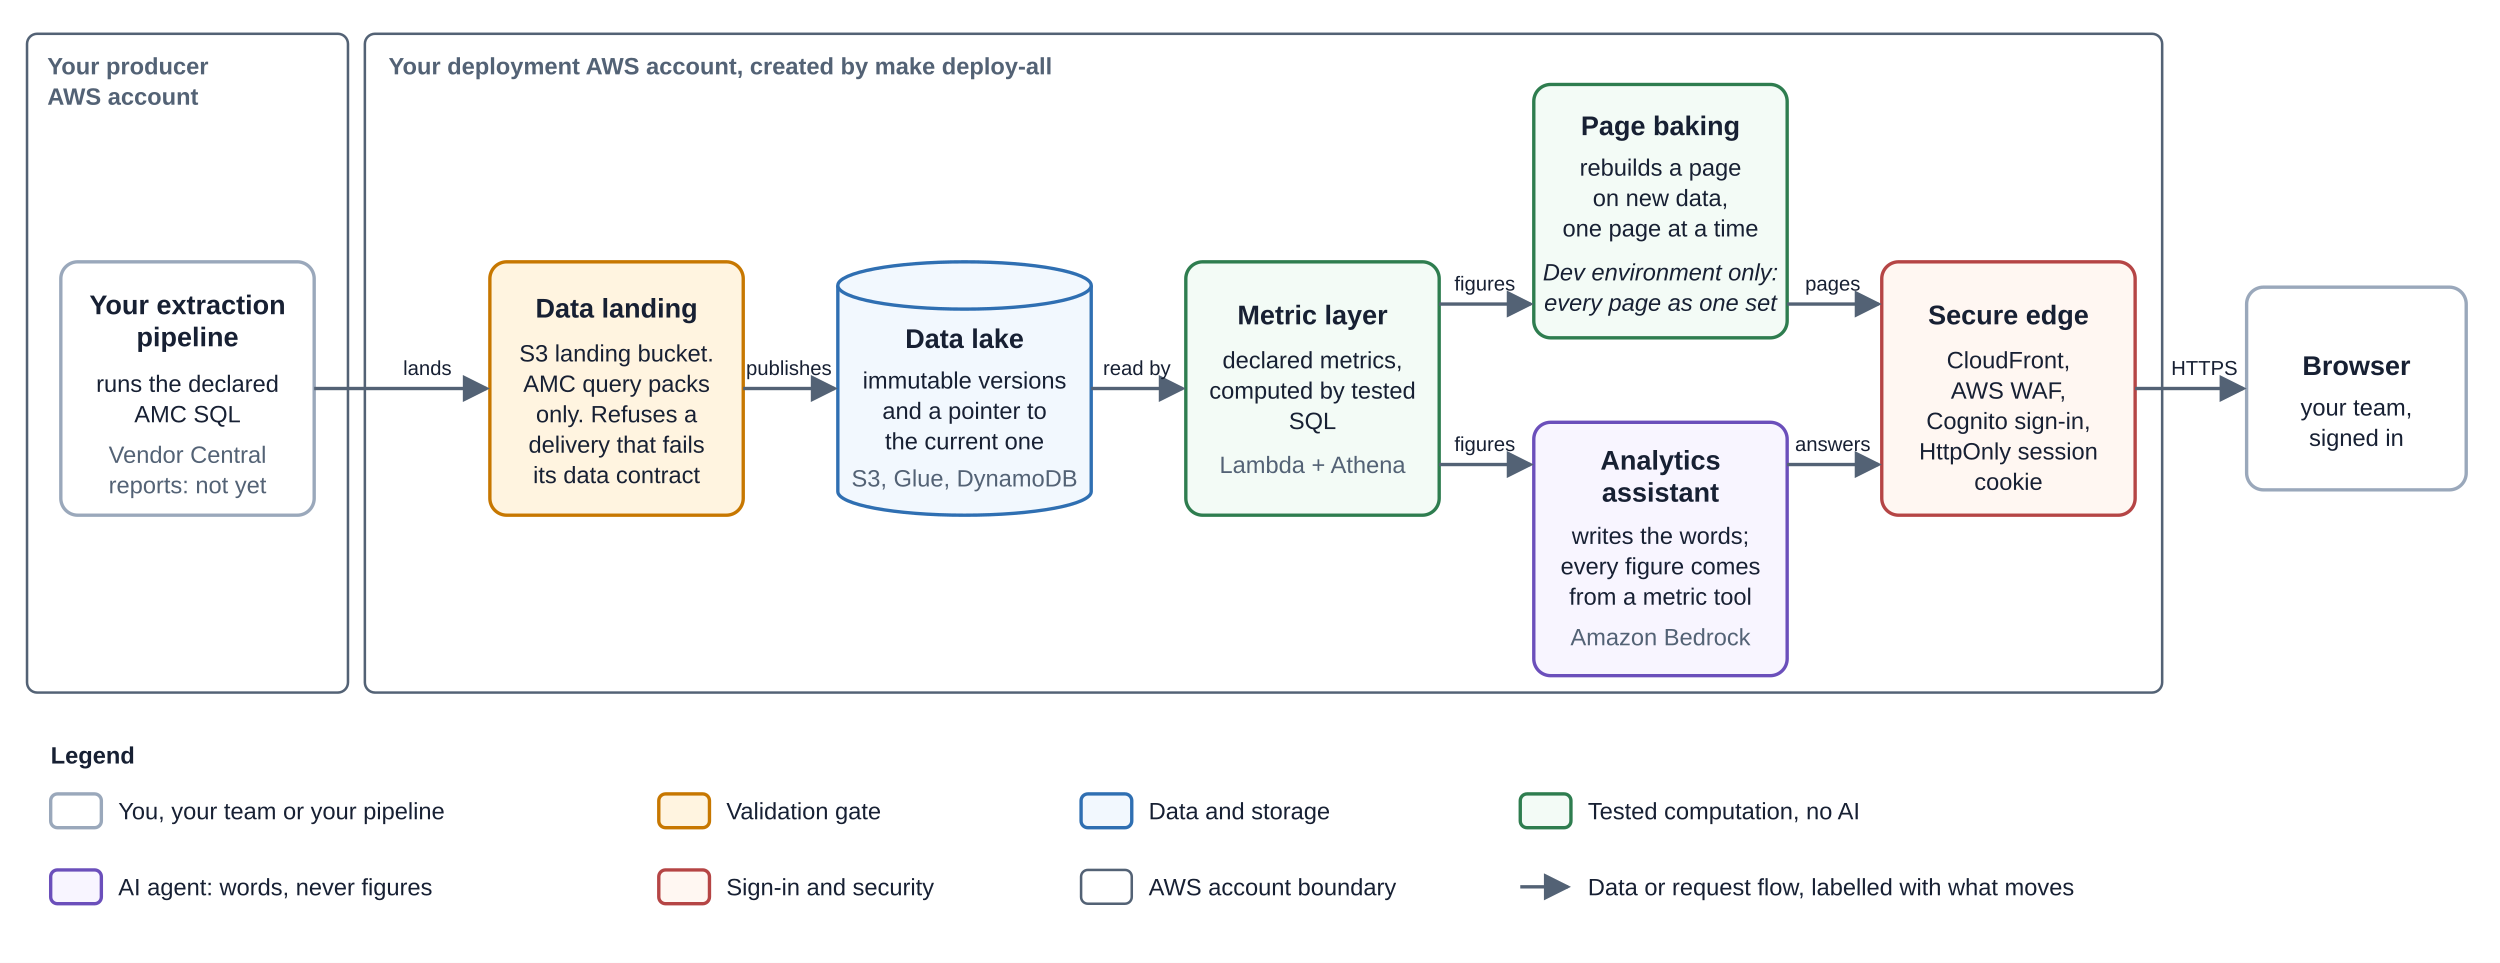
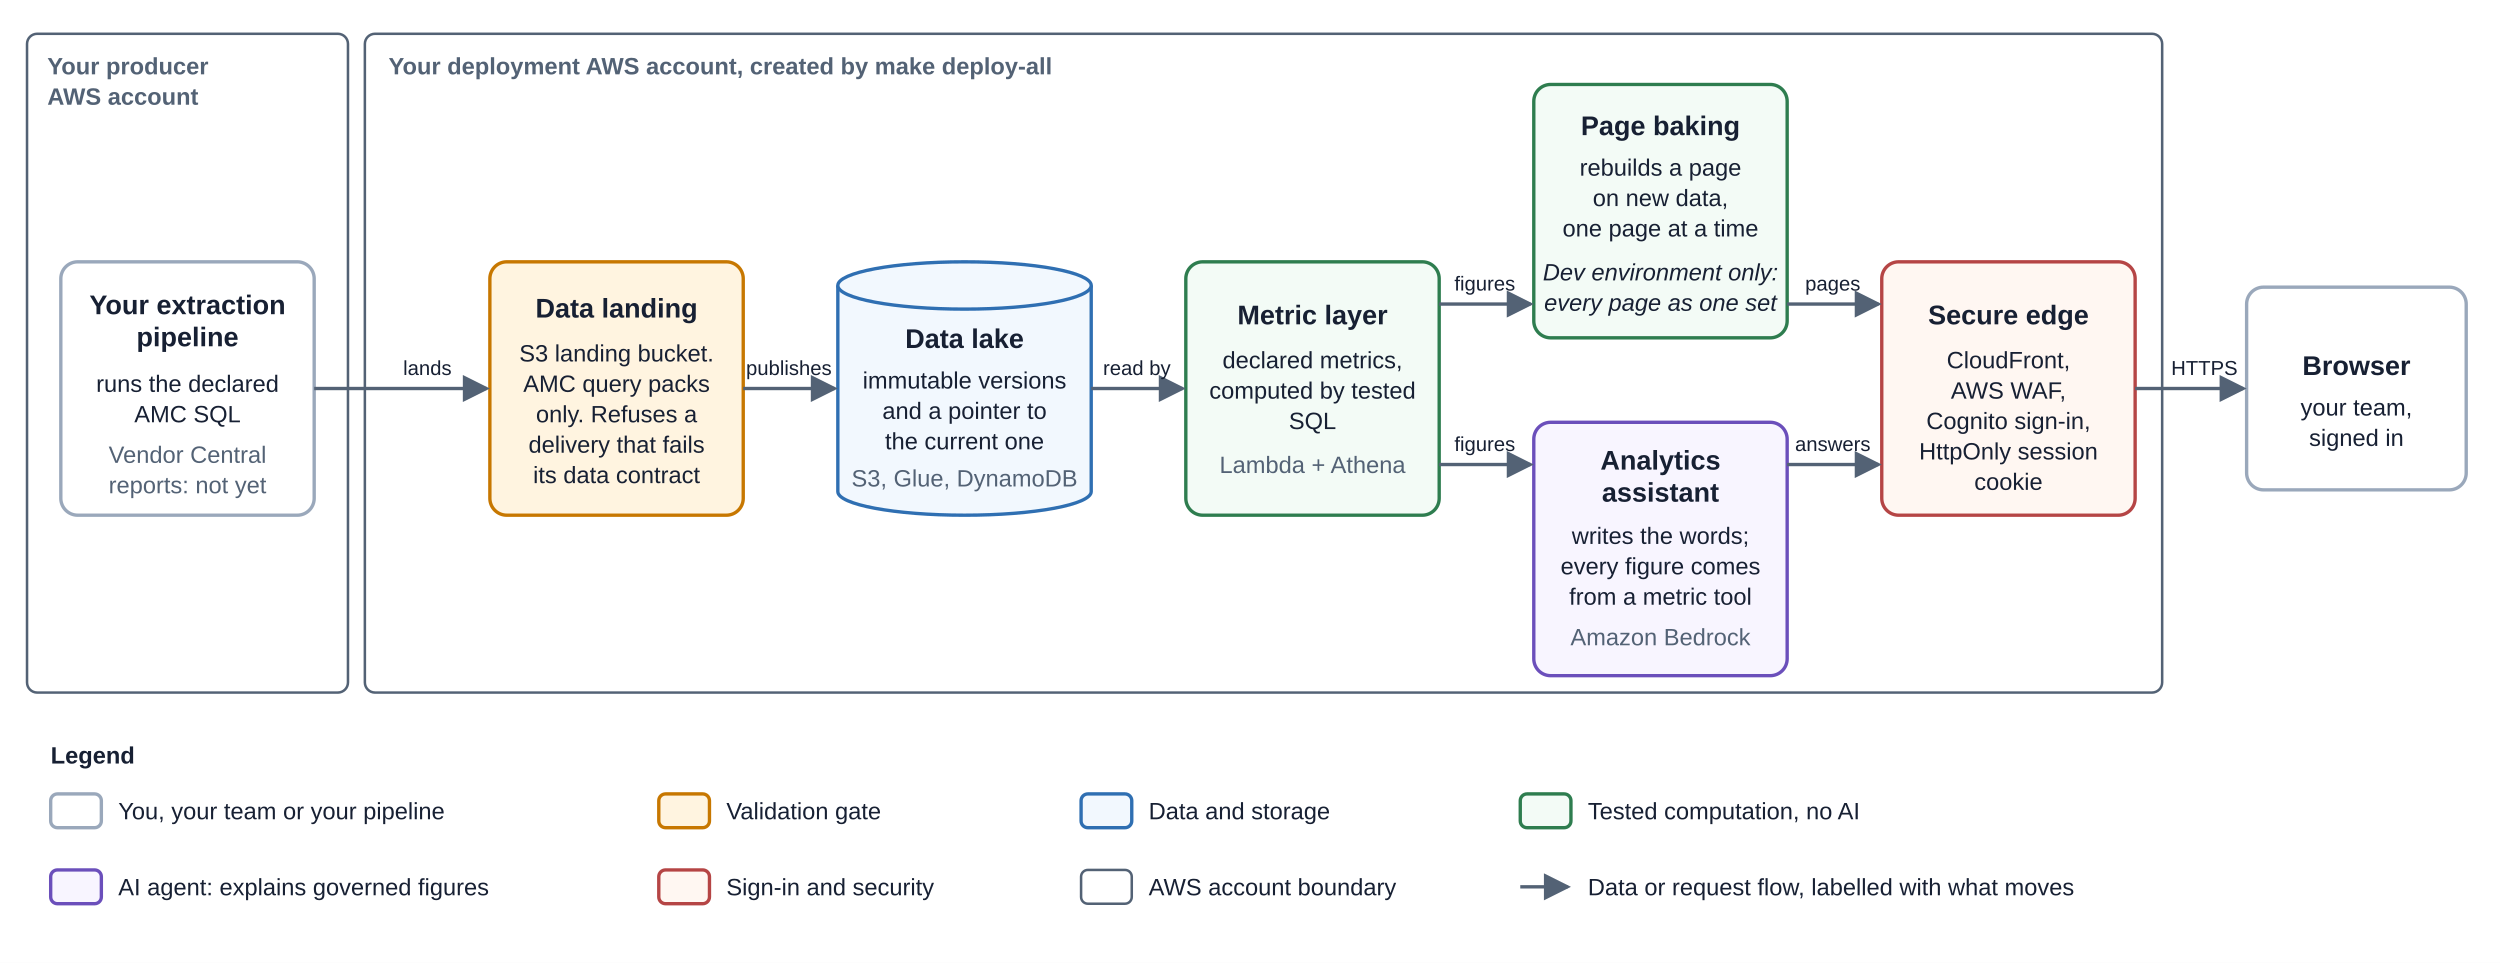
<svg xmlns="http://www.w3.org/2000/svg" viewBox="0 0 1480 570" role="img" focusable="false" aria-labelledby="end-to-end-title end-to-end-desc">
  <defs>
    <marker id="end-to-end-arrow" markerWidth="8" markerHeight="8" refX="7" refY="4" orient="auto">
      <path d="M0 0 L8 4 L0 8 Z" fill="#536275" />
    </marker>
  </defs>
  <rect x="0" y="0" width="1480" height="570" fill="#ffffff" />
  <g fill="none" stroke="#536275" stroke-width="1.5">
    <rect x="16" y="20" width="190" height="390" rx="6" />
    <rect x="216" y="20" width="1064" height="390" rx="6" />
  </g>
  <g font-family="Arial, sans-serif" font-size="14" font-weight="bold" fill="#536275">
    <text x="28" y="44">Your producer</text>
    <text x="28" y="62">AWS account</text>
    <text x="230" y="44">Your deployment AWS account, created by make deploy-all</text>
  </g>
  <g stroke-width="2">
    <rect x="36" y="155" width="150" height="150" rx="10" fill="#ffffff" stroke="#9aa8bb" />
    <rect x="290" y="155" width="150" height="150" rx="10" fill="#fff4e0" stroke="#c77700" />
    <path d="M496 169 V291 A75 14 0 0 0 646 291 V169" fill="#f2f8fe" stroke="#2f6fb2" />
    <ellipse cx="571" cy="169" rx="75" ry="14" fill="#f2f8fe" stroke="#2f6fb2" />
    <rect x="702" y="155" width="150" height="150" rx="10" fill="#f3fbf6" stroke="#2e7d4f" />
    <rect x="908" y="50" width="150" height="150" rx="10" fill="#f3fbf6" stroke="#2e7d4f" />
    <rect x="908" y="250" width="150" height="150" rx="10" fill="#f8f5ff" stroke="#6b4fbb" />
    <rect x="1114" y="155" width="150" height="150" rx="10" fill="#fff7f2" stroke="#b54545" />
    <rect x="1330" y="170" width="130" height="120" rx="10" fill="#ffffff" stroke="#9aa8bb" />
  </g>
  <g fill="none" stroke="#536275" stroke-width="2" marker-end="url(#end-to-end-arrow)">
    <line x1="186" y1="230" x2="288" y2="230" />
    <line x1="440" y1="230" x2="494" y2="230" />
    <line x1="646" y1="230" x2="700" y2="230" />
    <line x1="852" y1="180" x2="906" y2="180" />
    <line x1="852" y1="275" x2="906" y2="275" />
    <line x1="1058" y1="180" x2="1112" y2="180" />
    <line x1="1058" y1="275" x2="1112" y2="275" />
    <line x1="1264" y1="230" x2="1328" y2="230" />
  </g>
  <g font-family="Arial, sans-serif" fill="#172033" text-anchor="middle">
    <g font-size="16" font-weight="bold">
      <text x="111" y="186">Your extraction</text>
      <text x="111" y="205">pipeline</text>
      <text x="365" y="188">Data landing</text>
      <text x="571" y="206">Data lake</text>
      <text x="777" y="192">Metric layer</text>
      <text x="983" y="80">Page baking</text>
      <text x="983" y="278">Analytics</text>
      <text x="983" y="297">assistant</text>
      <text x="1189" y="192">Secure edge</text>
      <text x="1395" y="222">Browser</text>
    </g>
    <g font-size="14">
      <text x="111" y="232">runs the declared</text>
      <text x="111" y="250">AMC SQL</text>
      <text x="111" y="274" fill="#536275">Vendor Central</text>
      <text x="111" y="292" fill="#536275">reports: not yet</text>
      <text x="365" y="214">S3 landing bucket.</text>
      <text x="365" y="232">AMC query packs</text>
      <text x="365" y="250">only. Refuses a</text>
      <text x="365" y="268">delivery that fails</text>
      <text x="365" y="286">its data contract</text>
      <text x="571" y="230">immutable versions</text>
      <text x="571" y="248">and a pointer to</text>
      <text x="571" y="266">the current one</text>
      <text x="571" y="288" fill="#536275">S3, Glue, DynamoDB</text>
      <text x="777" y="218">declared metrics,</text>
      <text x="777" y="236">computed by tested</text>
      <text x="777" y="254">SQL</text>
      <text x="777" y="280" fill="#536275">Lambda + Athena</text>
      <text x="983" y="104">rebuilds a page</text>
      <text x="983" y="122">on new data,</text>
      <text x="983" y="140">one page at a time</text>
      <text x="983" y="166" font-style="italic">Dev environment only:</text>
      <text x="983" y="184" font-style="italic">every page as one set</text>
      <text x="983" y="322">writes the words;</text>
      <text x="983" y="340">every figure comes</text>
      <text x="983" y="358">from a metric tool</text>
      <text x="983" y="382" fill="#536275">Amazon Bedrock</text>
      <text x="1189" y="218">CloudFront,</text>
      <text x="1189" y="236">AWS WAF,</text>
      <text x="1189" y="254">Cognito sign-in,</text>
      <text x="1189" y="272">HttpOnly session</text>
      <text x="1189" y="290">cookie</text>
      <text x="1395" y="246">your team,</text>
      <text x="1395" y="264">signed in</text>
    </g>
    <g font-size="12">
      <text x="253" y="222">lands</text>
      <text x="467" y="222">publishes</text>
      <text x="673" y="222">read by</text>
      <text x="879" y="172">figures</text>
      <text x="879" y="267">figures</text>
      <text x="1085" y="172">pages</text>
      <text x="1085" y="267">answers</text>
      <text x="1305" y="222">HTTPS</text>
    </g>
  </g>
  <g font-family="Arial, sans-serif" font-size="14" fill="#172033">
    <text x="30" y="452" font-weight="bold">Legend</text>
    <rect x="30" y="470" width="30" height="20" rx="4" fill="#ffffff" stroke="#9aa8bb" stroke-width="2" />
    <text x="70" y="485">You, your team or your pipeline</text>
    <rect x="390" y="470" width="30" height="20" rx="4" fill="#fff4e0" stroke="#c77700" stroke-width="2" />
    <text x="430" y="485">Validation gate</text>
    <rect x="640" y="470" width="30" height="20" rx="4" fill="#f2f8fe" stroke="#2f6fb2" stroke-width="2" />
    <text x="680" y="485">Data and storage</text>
    <rect x="900" y="470" width="30" height="20" rx="4" fill="#f3fbf6" stroke="#2e7d4f" stroke-width="2" />
    <text x="940" y="485">Tested computation, no AI</text>
    <rect x="30" y="515" width="30" height="20" rx="4" fill="#f8f5ff" stroke="#6b4fbb" stroke-width="2" />
-     <text x="70" y="530">AI agent: words, never figures</text>
+     <text x="70" y="530">AI agent: explains governed figures</text>
    <rect x="390" y="515" width="30" height="20" rx="4" fill="#fff7f2" stroke="#b54545" stroke-width="2" />
    <text x="430" y="530">Sign-in and security</text>
    <rect x="640" y="515" width="30" height="20" rx="4" fill="none" stroke="#536275" stroke-width="1.5" />
    <text x="680" y="530">AWS account boundary</text>
    <line x1="900" y1="525" x2="928" y2="525" stroke="#536275" stroke-width="2" marker-end="url(#end-to-end-arrow)" />
    <text x="940" y="530">Data or request flow, labelled with what moves</text>
  </g>
</svg>
